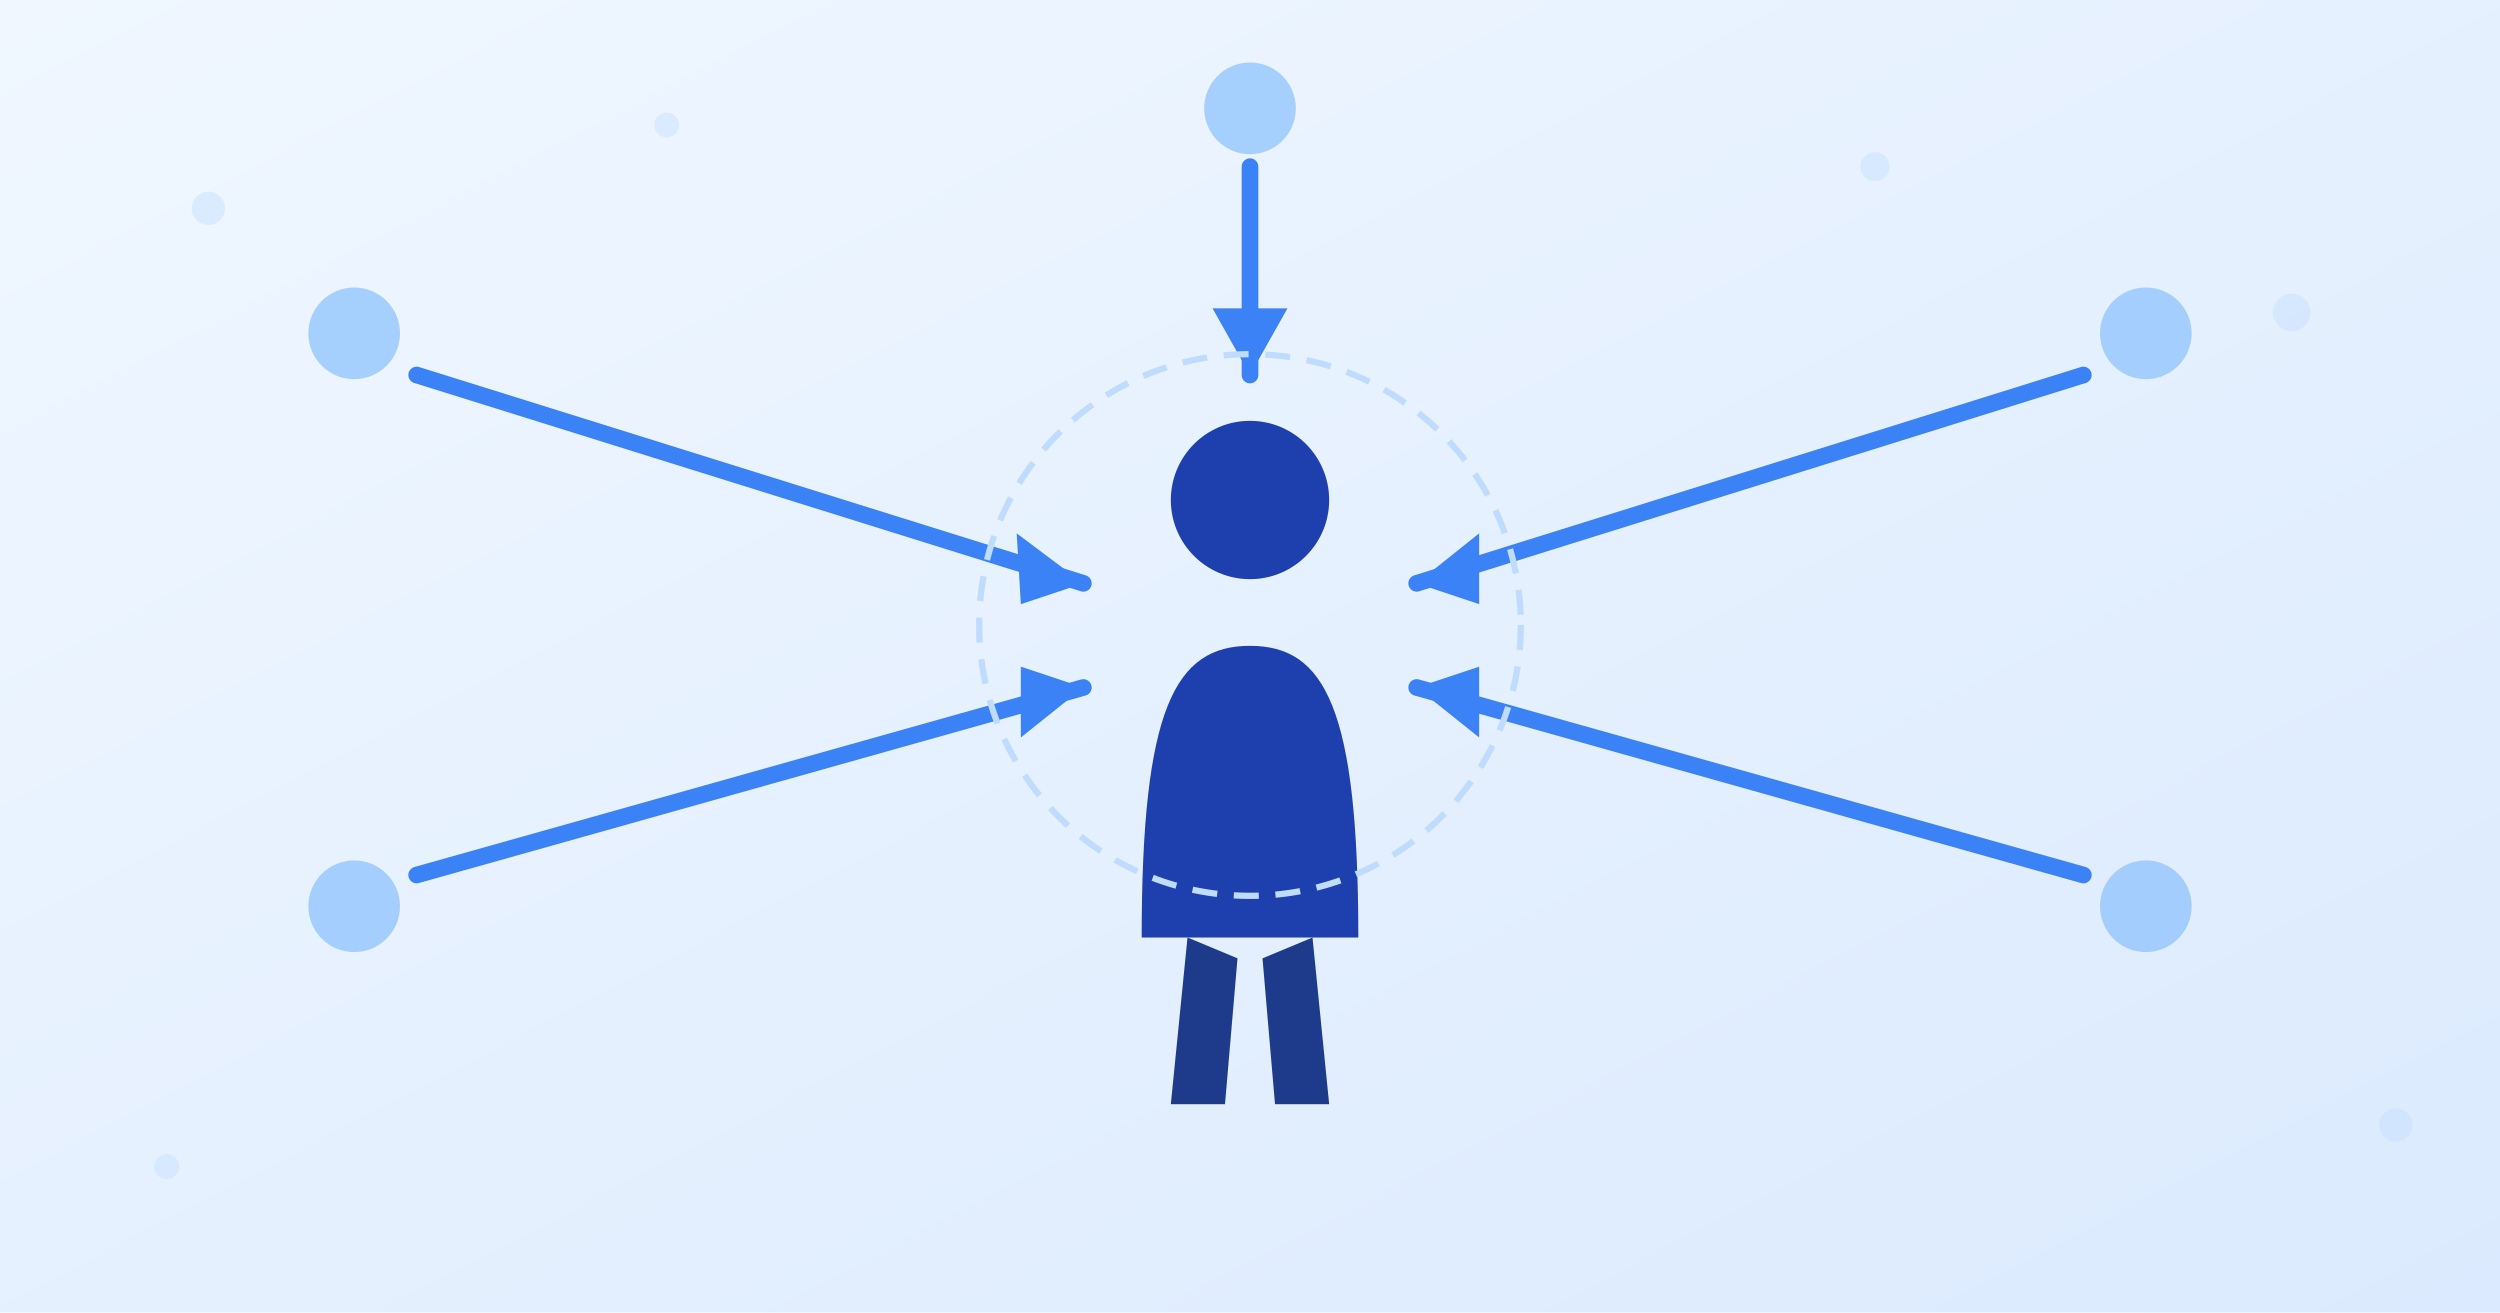
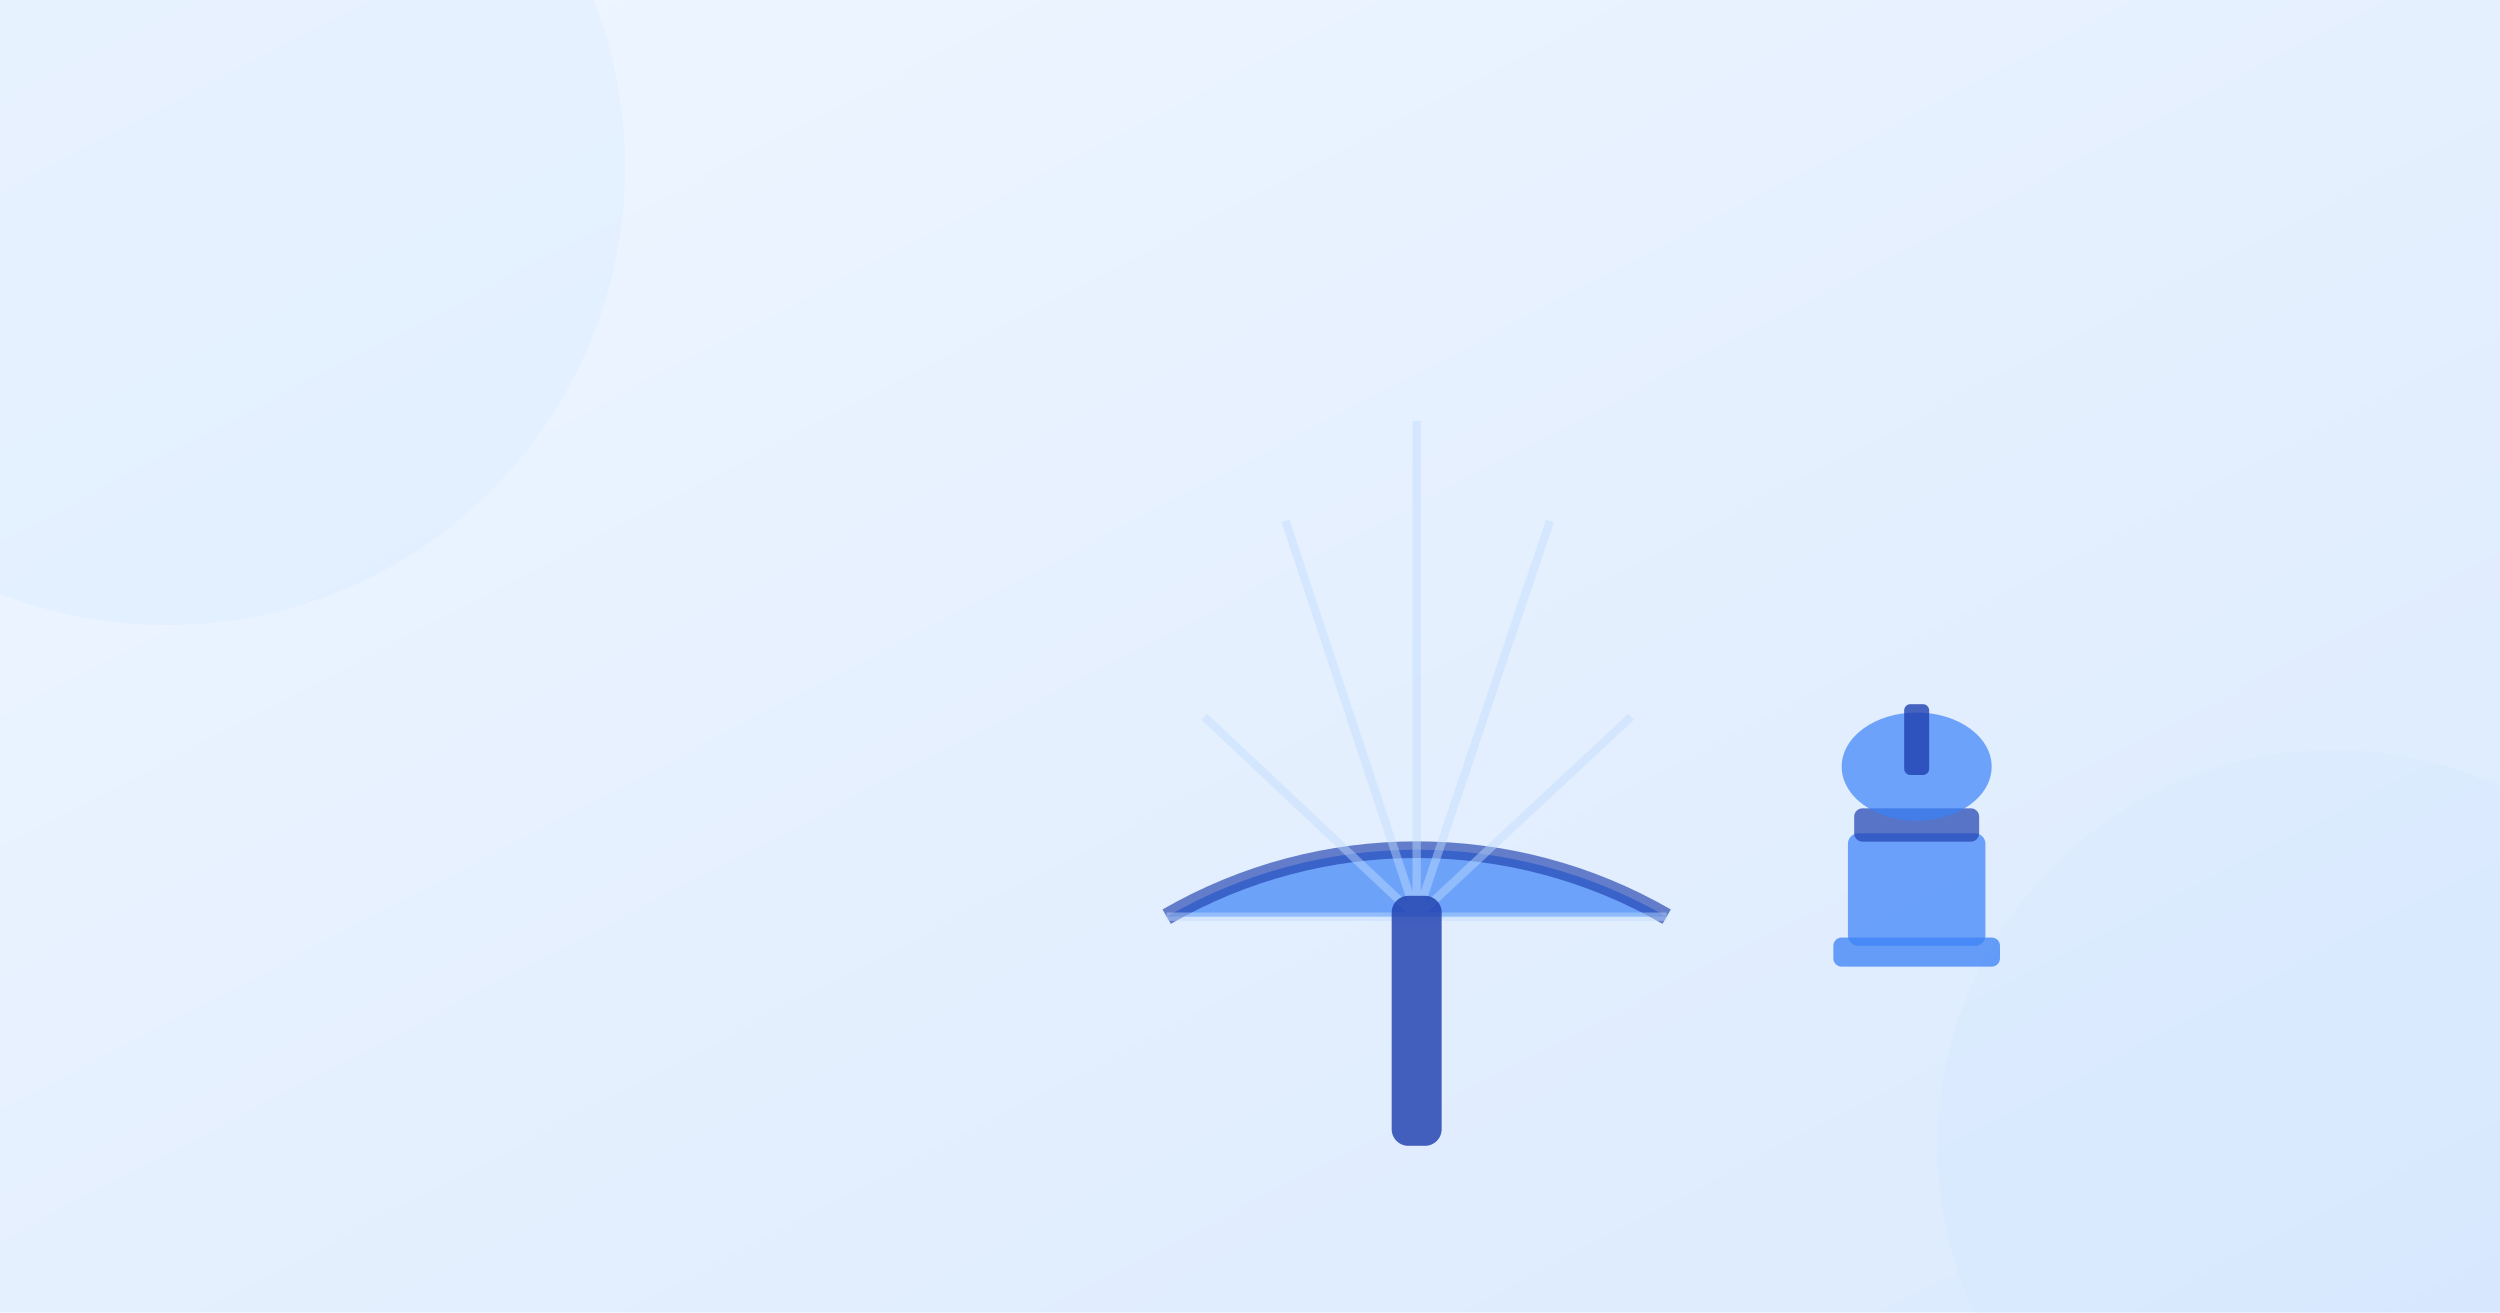
<svg xmlns="http://www.w3.org/2000/svg" width="1200" height="630" viewBox="0 0 1200 630">
  <defs>
-     <linearGradient id="bgGrad" x1="0" y1="0" x2="1" y2="1">
-       <stop offset="0%" stop-color="#f0f7ff" />
+     <linearGradient id="bg" x1="0" y1="0" x2="1" y2="1">
+       <stop offset="0%" stop-color="#eff6ff" />
      <stop offset="100%" stop-color="#dbeafe" />
    </linearGradient>
  </defs>
-   <rect width="1200" height="630" fill="url(#bgGrad)" />
-   <g transform="translate(600,300)">
-     <circle cx="0" cy="-60" r="38" fill="#1e40af" />
-     <path d="M -52 150 C -52 40 -36 10 0 10 C 36 10 52 40 52 150 Z" fill="#1e40af" />
-     <path d="M -30 150 L -38 230 L -12 230 L -6 160 Z" fill="#1e3a8a" />
-     <path d="M 30 150 L 38 230 L 12 230 L 6 160 Z" fill="#1e3a8a" />
+   <rect width="1200" height="630" fill="url(#bg)" />
+   <circle cx="80" cy="80" r="220" fill="#bfdbfe" opacity="0.15" />
+   <circle cx="1120" cy="550" r="190" fill="#bfdbfe" opacity="0.12" />
+   <path d="M 560,440 A 240,240 0 0,1 800,440 Z" fill="#3b82f6" opacity="0.70" />
+   <path d="M 560,440 A 240,240 0 0,1 800,440" fill="none" stroke="#1e40af" stroke-width="8" opacity="0.65" />
+   <g stroke="#bfdbfe" stroke-width="4" opacity="0.45">
+     <line x1="680" y1="440" x2="560" y2="440" />
+     <line x1="680" y1="440" x2="578" y2="344" />
+     <line x1="680" y1="440" x2="617" y2="250" />
+     <line x1="680" y1="440" x2="680" y2="202" />
+     <line x1="680" y1="440" x2="744" y2="250" />
+     <line x1="680" y1="440" x2="783" y2="344" />
+     <line x1="680" y1="440" x2="800" y2="440" />
  </g>
-   <g stroke="#3b82f6" stroke-width="8" stroke-linecap="round" fill="none">
-     <line x1="200" y1="180" x2="520" y2="280" />
-     <line x1="200" y1="420" x2="520" y2="330" />
-     <line x1="1000" y1="180" x2="680" y2="280" />
-     <line x1="1000" y1="420" x2="680" y2="330" />
-     <line x1="600" y1="80" x2="600" y2="180" />
-   </g>
-   <polygon points="520,280 488,256 490,290" fill="#3b82f6" />
-   <polygon points="520,330 490,320 490,354" fill="#3b82f6" />
-   <polygon points="680,280 710,256 710,290" fill="#3b82f6" />
-   <polygon points="680,330 710,320 710,354" fill="#3b82f6" />
-   <polygon points="600,180 582,148 618,148" fill="#3b82f6" />
-   <g fill="#93c5fd" opacity="0.8">
-     <circle cx="170" cy="160" r="22" />
-     <circle cx="170" cy="435" r="22" />
-     <circle cx="1030" cy="160" r="22" />
-     <circle cx="1030" cy="435" r="22" />
-     <circle cx="600" cy="52" r="22" />
-   </g>
-   <circle cx="600" cy="300" r="130" fill="none" stroke="#bfdbfe" stroke-width="3" stroke-dasharray="12 8" />
-   <g fill="#bfdbfe" opacity="0.4">
-     <circle cx="100" cy="100" r="8" />
-     <circle cx="320" cy="60" r="6" />
-     <circle cx="900" cy="80" r="7" />
-     <circle cx="1100" cy="150" r="9" />
-     <circle cx="80" cy="560" r="6" />
-     <circle cx="1150" cy="540" r="8" />
-   </g>
+   <rect x="668" y="430" width="24" height="120" rx="8" fill="#1e40af" opacity="0.82" />
+   <rect x="880" y="450" width="80" height="14" rx="4" fill="#3b82f6" opacity="0.75" />
+   <rect x="887" y="400" width="66" height="54" rx="5" fill="#3b82f6" opacity="0.72" />
+   <rect x="890" y="388" width="60" height="16" rx="4" fill="#1e40af" opacity="0.70" />
+   <ellipse cx="920" cy="368" rx="36" ry="26" fill="#3b82f6" opacity="0.70" />
+   <rect x="914" y="338" width="12" height="34" rx="3" fill="#1e40af" opacity="0.80" />
</svg>
